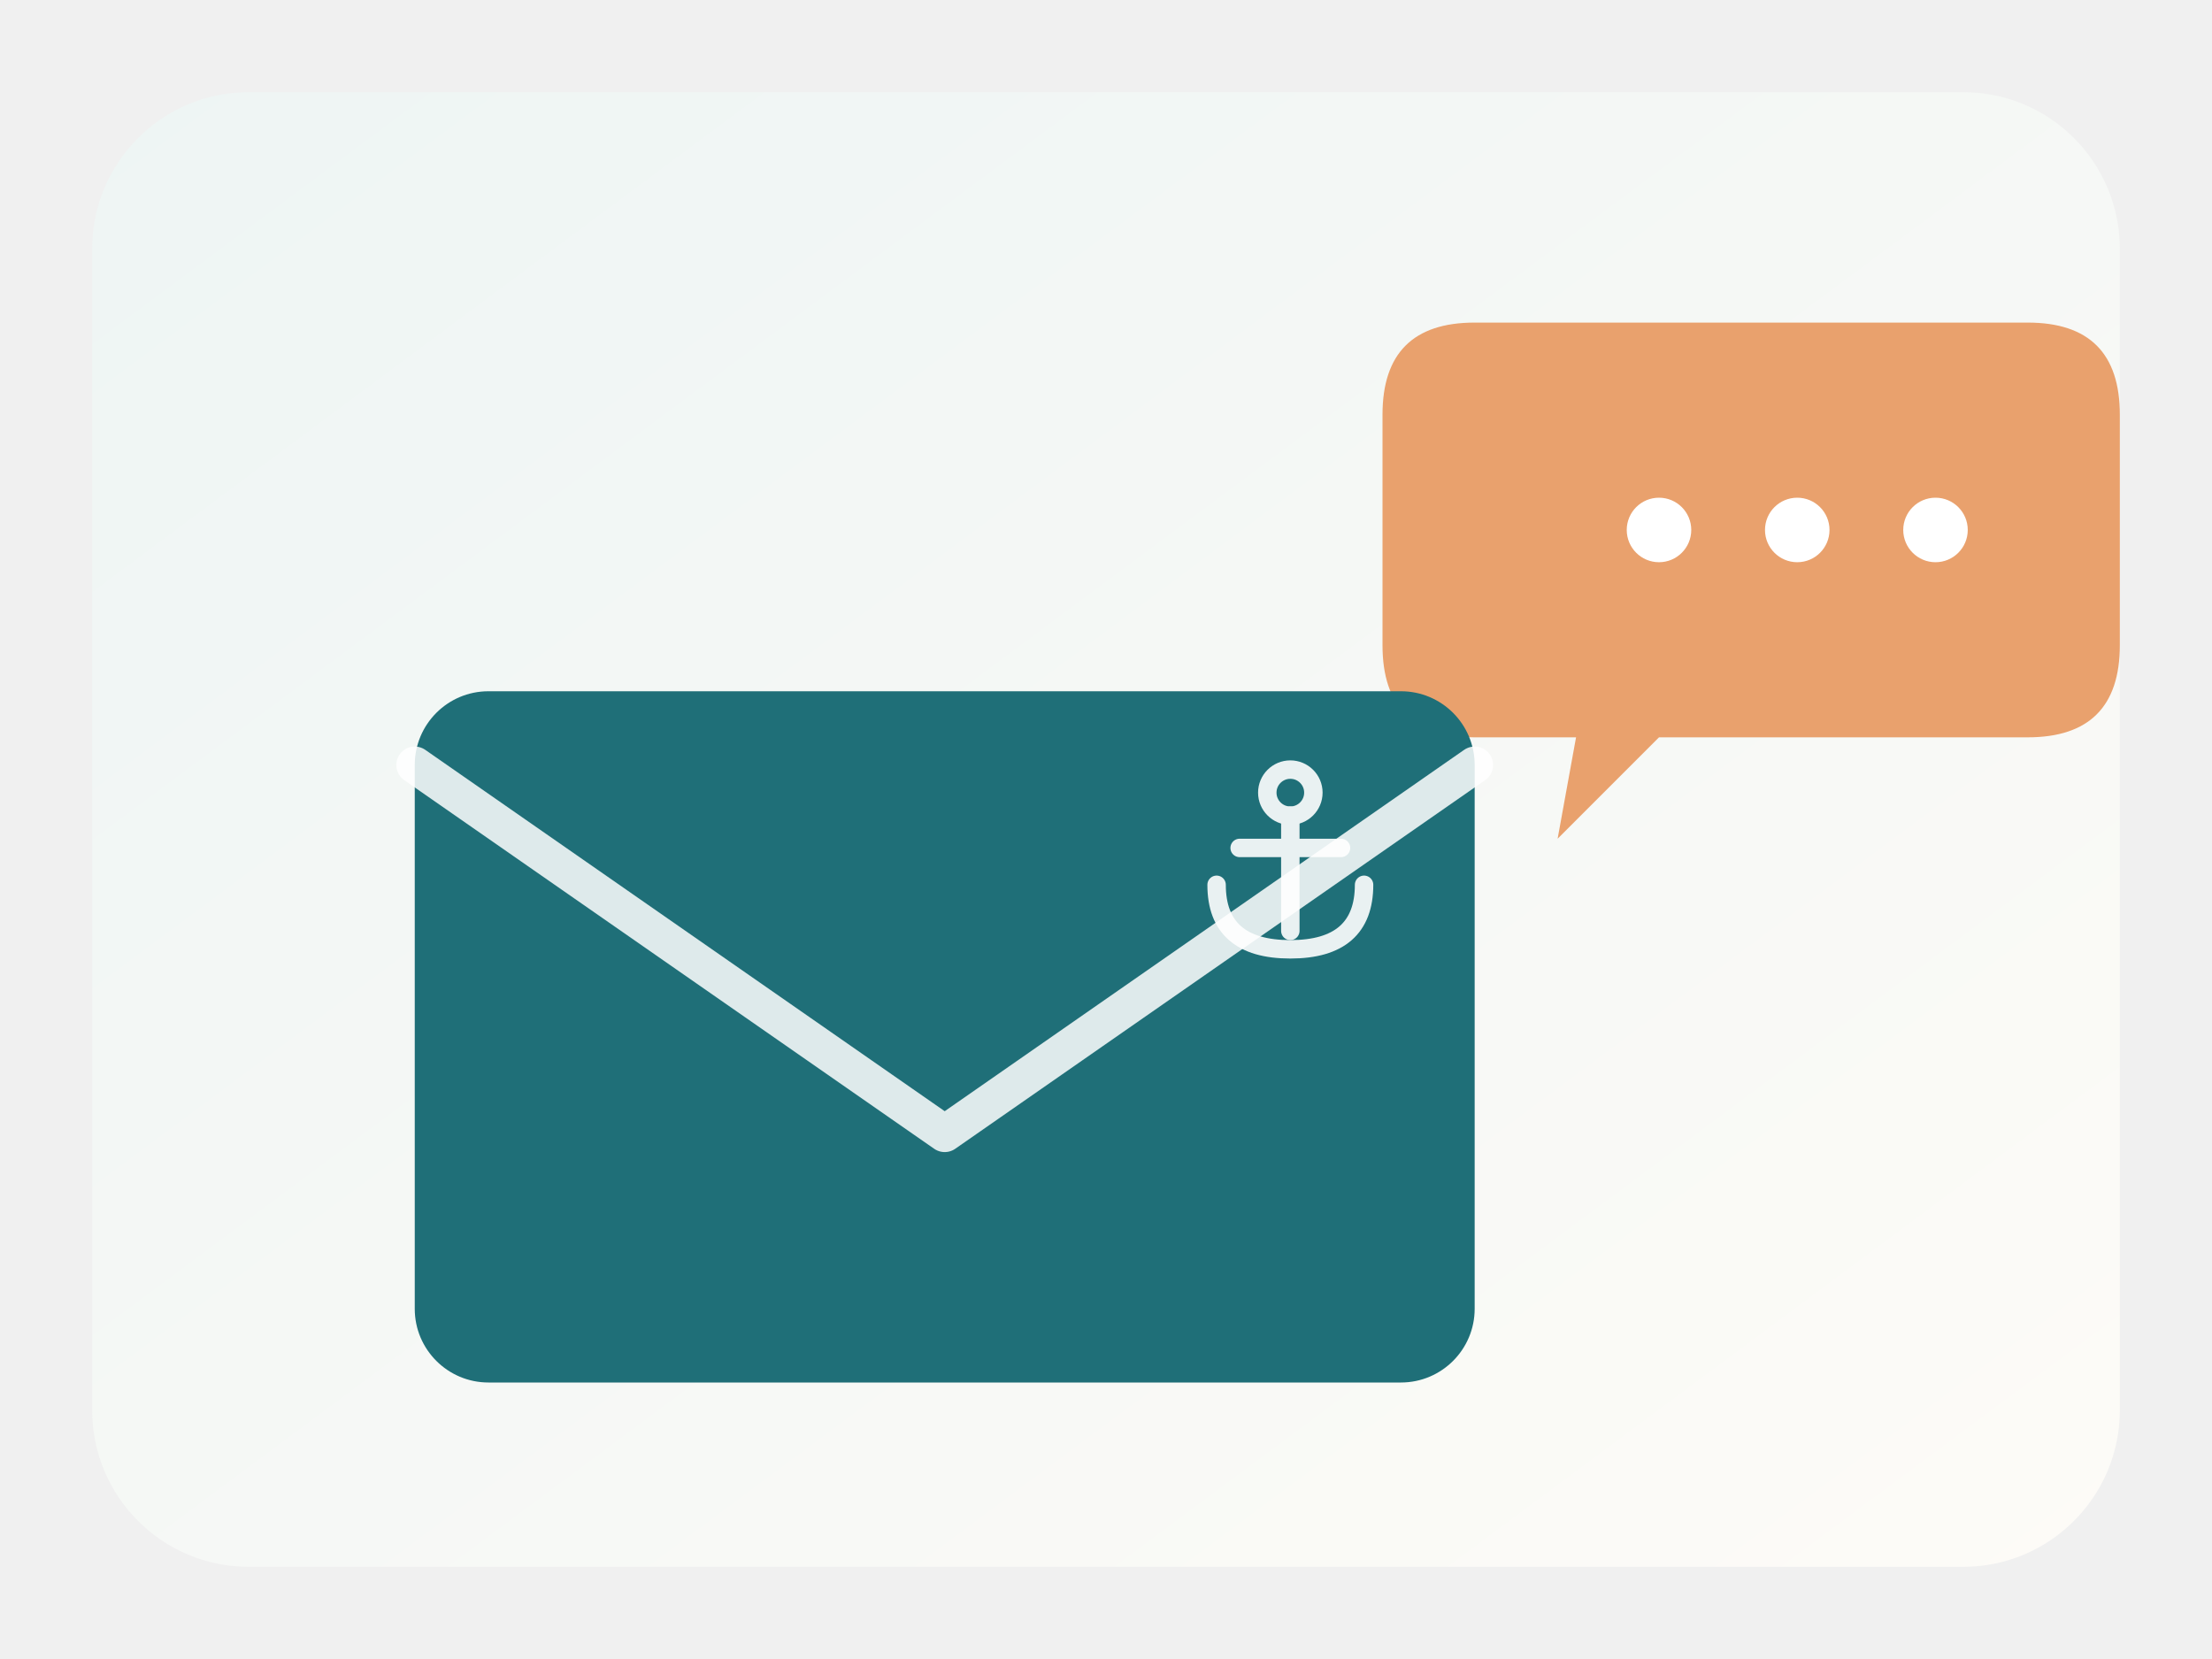
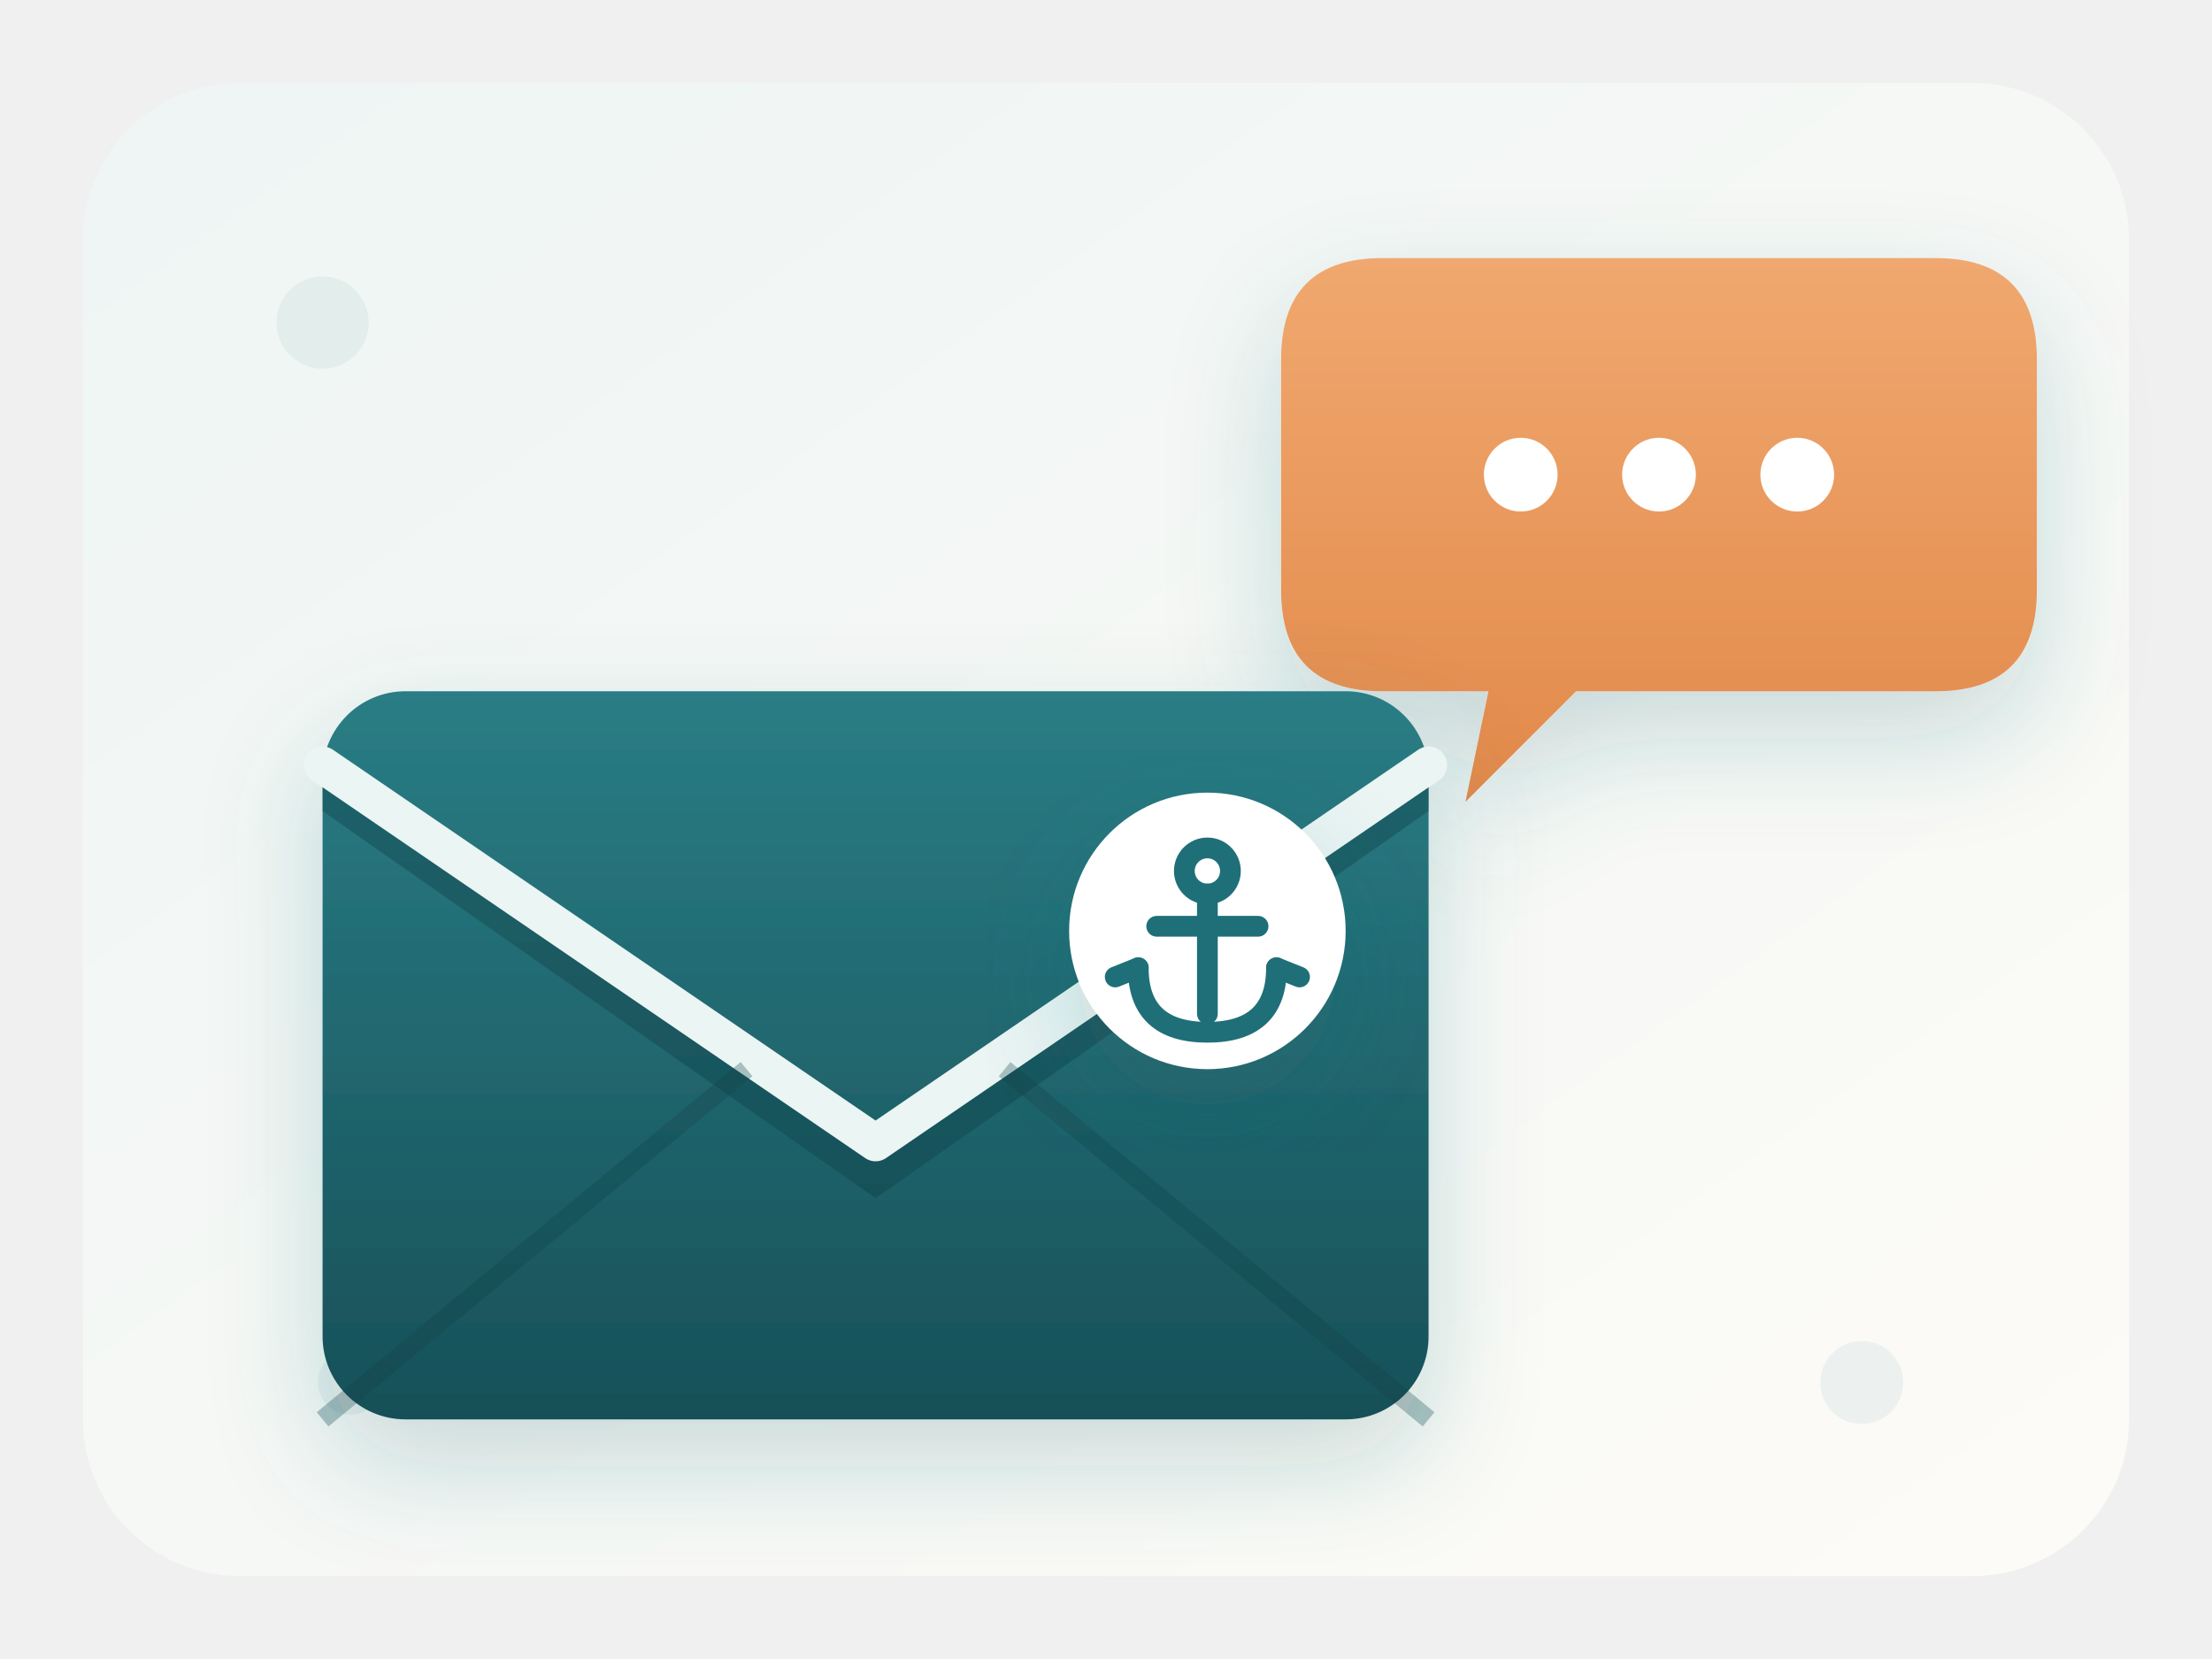
- <svg xmlns="http://www.w3.org/2000/svg" viewBox="0 0 480 360" role="img" aria-label="Nehmen Sie Kontakt auf – ein Briefumschlag mit Anker">
+ <svg xmlns="http://www.w3.org/2000/svg" viewBox="0 0 480 360" role="img" aria-label="Nehmen Sie Kontakt auf – ein Briefumschlag mit Sprechblase und Anker">
  <defs>
-     <linearGradient id="bg4" x1="0" y1="0" x2="1" y2="1">
+     <linearGradient id="k-bg" x1="0" y1="0" x2="1" y2="1">
      <stop offset="0" stop-color="#eef5f4" />
      <stop offset="1" stop-color="#fdfbf7" />
    </linearGradient>
+     <linearGradient id="k-env" x1="0" y1="0" x2="0" y2="1">
+       <stop offset="0" stop-color="#2a7d85" />
+       <stop offset="1" stop-color="#175058" />
+     </linearGradient>
+     <linearGradient id="k-flap" x1="0" y1="0" x2="0" y2="1">
+       <stop offset="0" stop-color="#238089" />
+       <stop offset="1" stop-color="#1a636b" />
+     </linearGradient>
+     <linearGradient id="k-bubble" x1="0" y1="0" x2="0" y2="1">
+       <stop offset="0" stop-color="#f0a86f" />
+       <stop offset="1" stop-color="#e2894a" />
+     </linearGradient>
+     <filter id="k-shadow" x="-30%" y="-30%" width="160%" height="160%">
+       <feDropShadow dx="0" dy="10" stdDeviation="12" flood-color="#1f6f78" flood-opacity="0.22" />
+     </filter>
  </defs>
-   <rect x="20" y="20" width="440" height="320" rx="34" fill="url(#bg4)" />
-   <g transform="translate(300 70)">
-     <path d="M0 0 L120 0 Q140 0 140 20 L140 70 Q140 90 120 90 L40 90 L18 112 L22 90 L0 90 Q-20 90 -20 70 L-20 20 Q-20 0 0 0Z" transform="translate(20 0)" fill="#e8985e" opacity="0.9" />
+   <rect x="18" y="18" width="444" height="324" rx="34" fill="url(#k-bg)" />
+   <g fill="#1f6f78" opacity="0.07">
+     <circle cx="70" cy="70" r="10" />
+     <circle cx="418" cy="90" r="14" />
+     <circle cx="404" cy="300" r="9" />
+     <circle cx="76" cy="300" r="7" />
+   </g>
+   <g filter="url(#k-shadow)">
+     <path d="M300 56 h120 q22 0 22 22 v50 q0 22 -22 22 h-78 l-24 24 l5 -24 h-23 q-22 0 -22 -22 v-50 q0 -22 22 -22 Z" fill="url(#k-bubble)" />
    <g fill="#ffffff">
-       <circle cx="60" cy="45" r="7" />
-       <circle cx="90" cy="45" r="7" />
-       <circle cx="120" cy="45" r="7" />
+       <circle cx="330" cy="103" r="8" />
+       <circle cx="360" cy="103" r="8" />
+       <circle cx="390" cy="103" r="8" />
    </g>
  </g>
-   <g transform="translate(90 150)">
-     <rect x="0" y="0" width="230" height="150" rx="16" fill="#1f6f78" />
-     <path d="M0 16 L115 96 L230 16" fill="none" stroke="#ffffff" stroke-width="8" stroke-linecap="round" stroke-linejoin="round" opacity="0.85" />
-     <g transform="translate(190 34)" stroke="#ffffff" stroke-width="4" stroke-linecap="round" fill="none" opacity="0.9">
-       <circle cx="0" cy="-12" r="5" />
-       <line x1="0" y1="-7" x2="0" y2="18" />
-       <line x1="-11" y1="0" x2="11" y2="0" />
-       <path d="M-16 8 Q-16 22 0 22 Q16 22 16 8" />
+   <g filter="url(#k-shadow)">
+     <rect x="70" y="150" width="240" height="158" rx="18" fill="url(#k-env)" />
+     <path d="M70 168 L190 250 L310 168 L310 176 L190 260 L70 176 Z" fill="#0f3f46" opacity="0.4" />
+     <path d="M70 166 L190 248 L310 166" fill="none" stroke="#eaf5f4" stroke-width="8" stroke-linecap="round" stroke-linejoin="round" />
+     <path d="M70 308 L162 232 M310 308 L218 232" stroke="#0f3f46" stroke-width="4" opacity="0.3" />
+   </g>
+   <g transform="translate(262 202)">
+     <circle cx="0" cy="0" r="30" fill="#ffffff" filter="url(#k-shadow)" />
+     <g stroke="#1f6f78" stroke-width="4.5" stroke-linecap="round" stroke-linejoin="round" fill="none">
+       <circle cx="0" cy="-13" r="5" />
+       <line x1="0" y1="-8" x2="0" y2="18" />
+       <line x1="-11" y1="-1" x2="11" y2="-1" />
+       <path d="M-15 8 Q-15 22 0 22 Q15 22 15 8" />
+       <line x1="-15" y1="8" x2="-20" y2="10" />
+       <line x1="15" y1="8" x2="20" y2="10" />
    </g>
  </g>
</svg>
